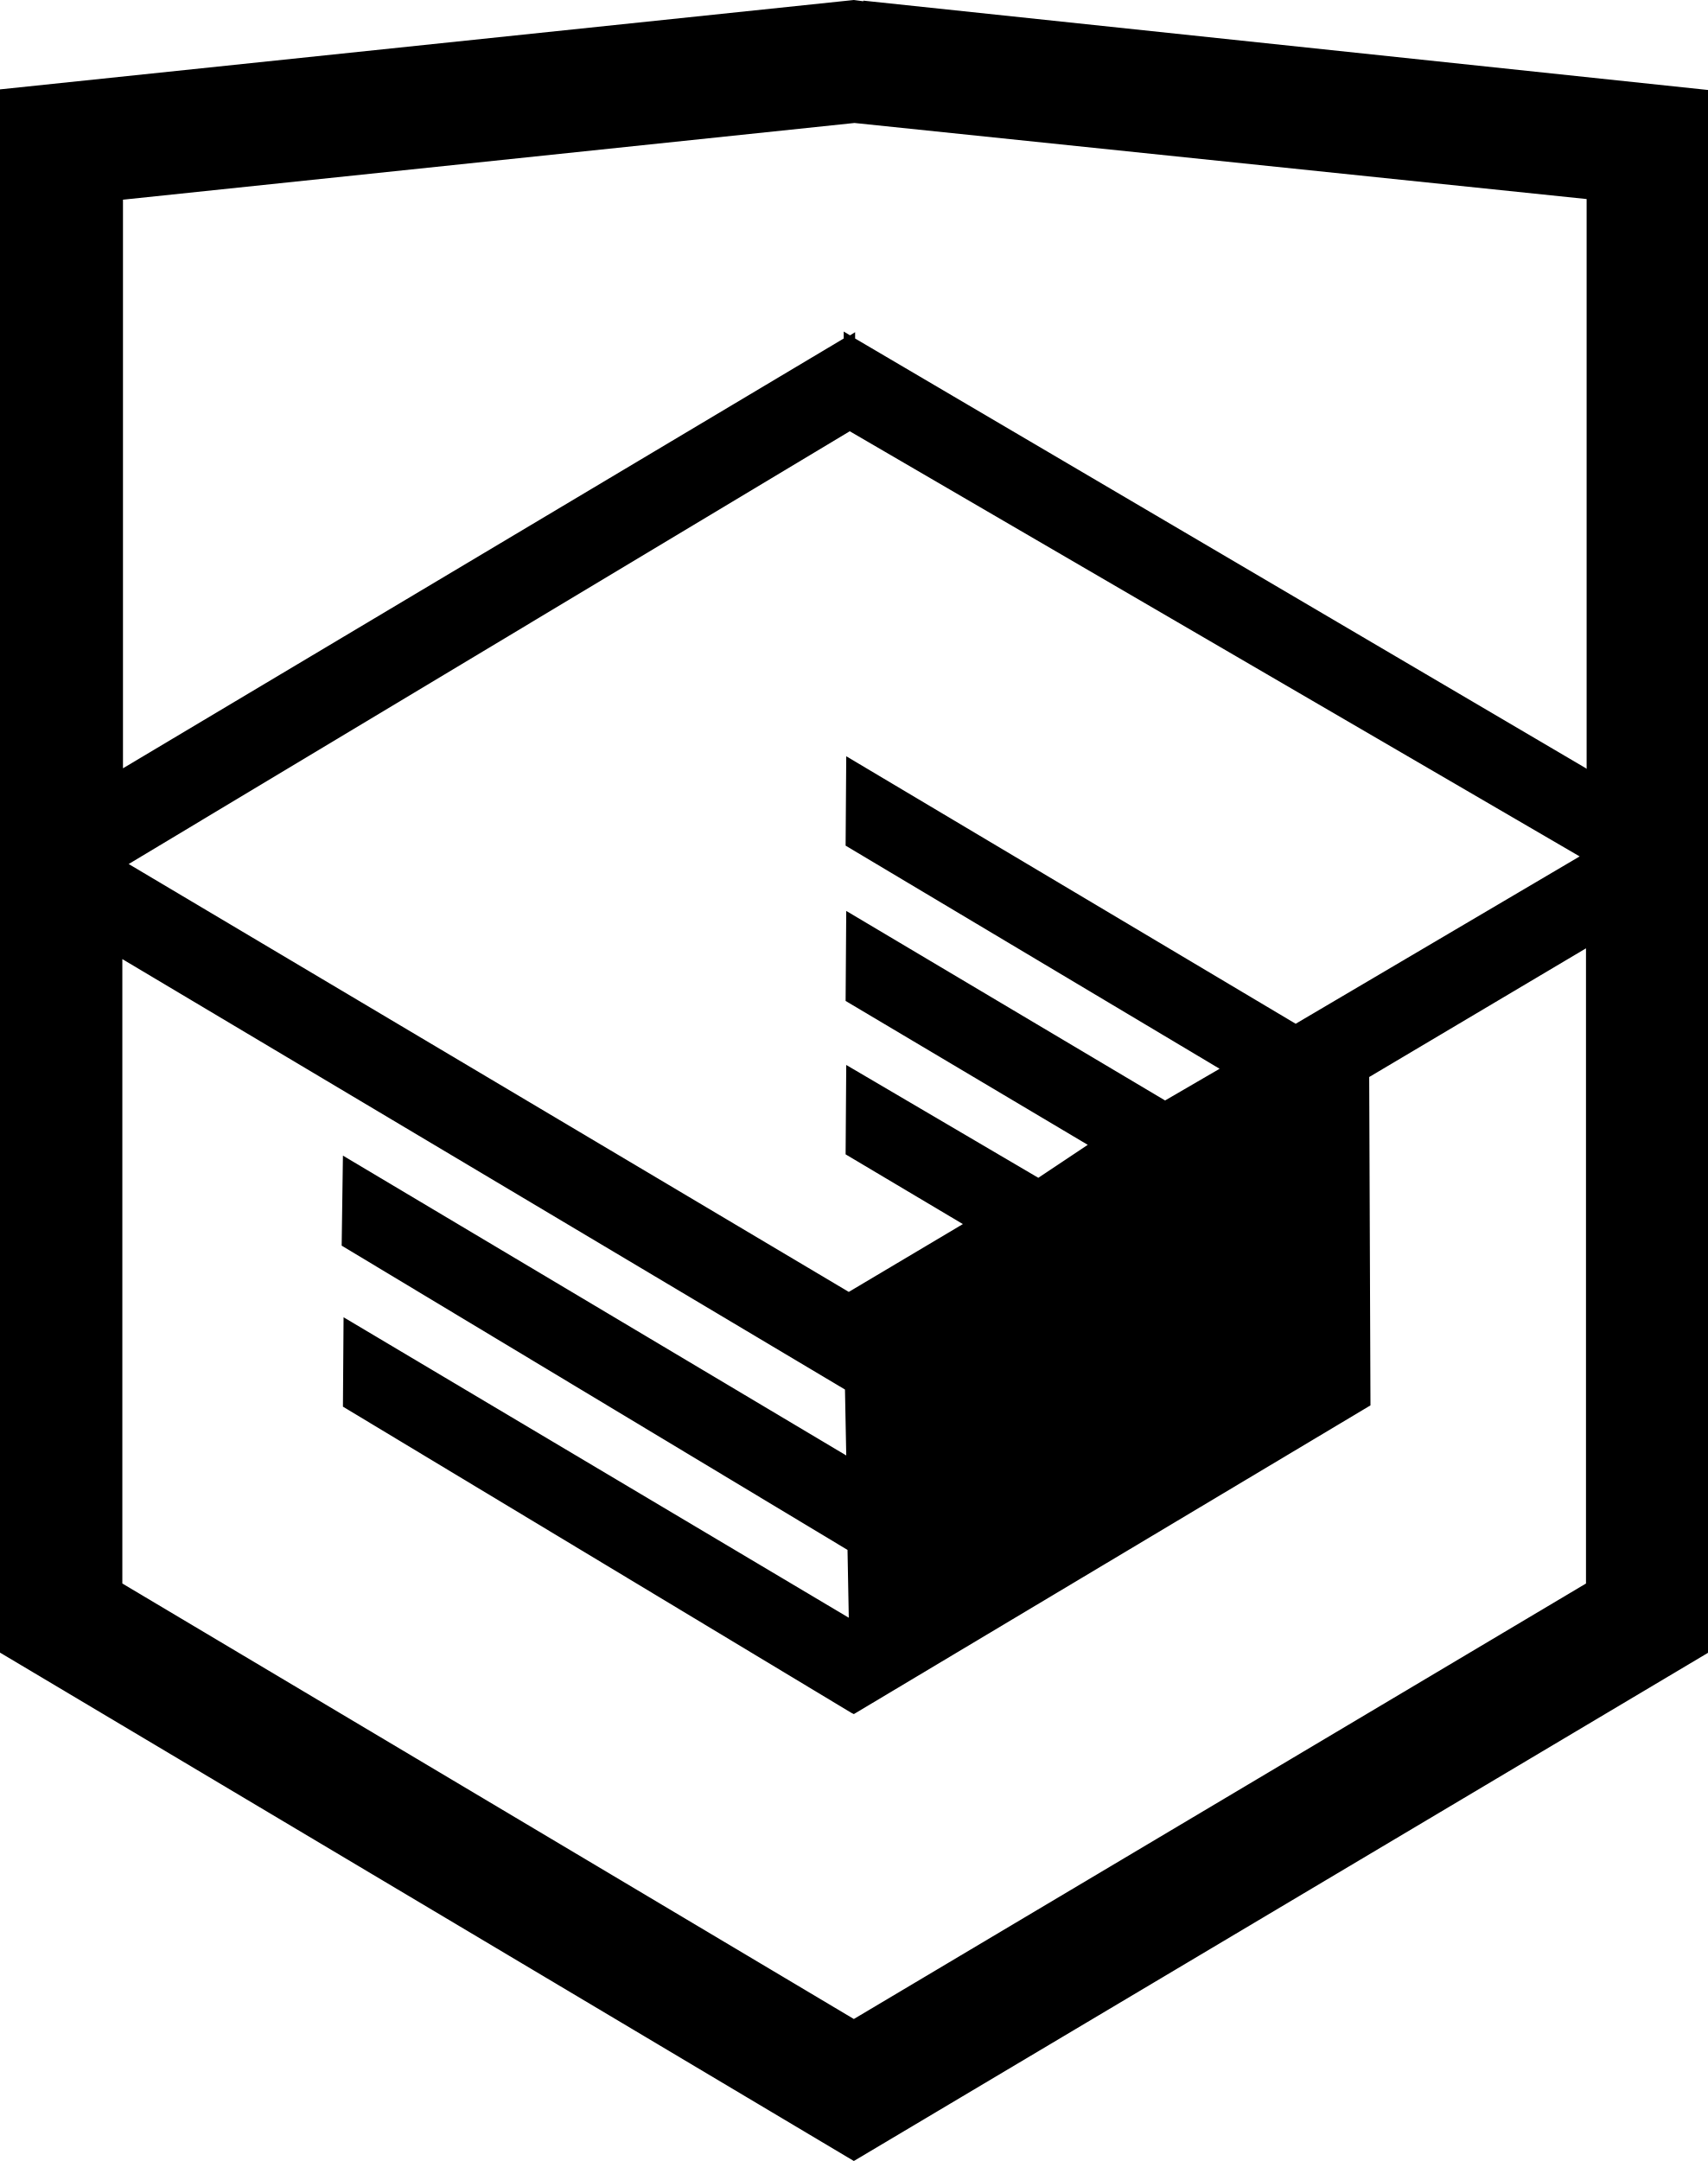
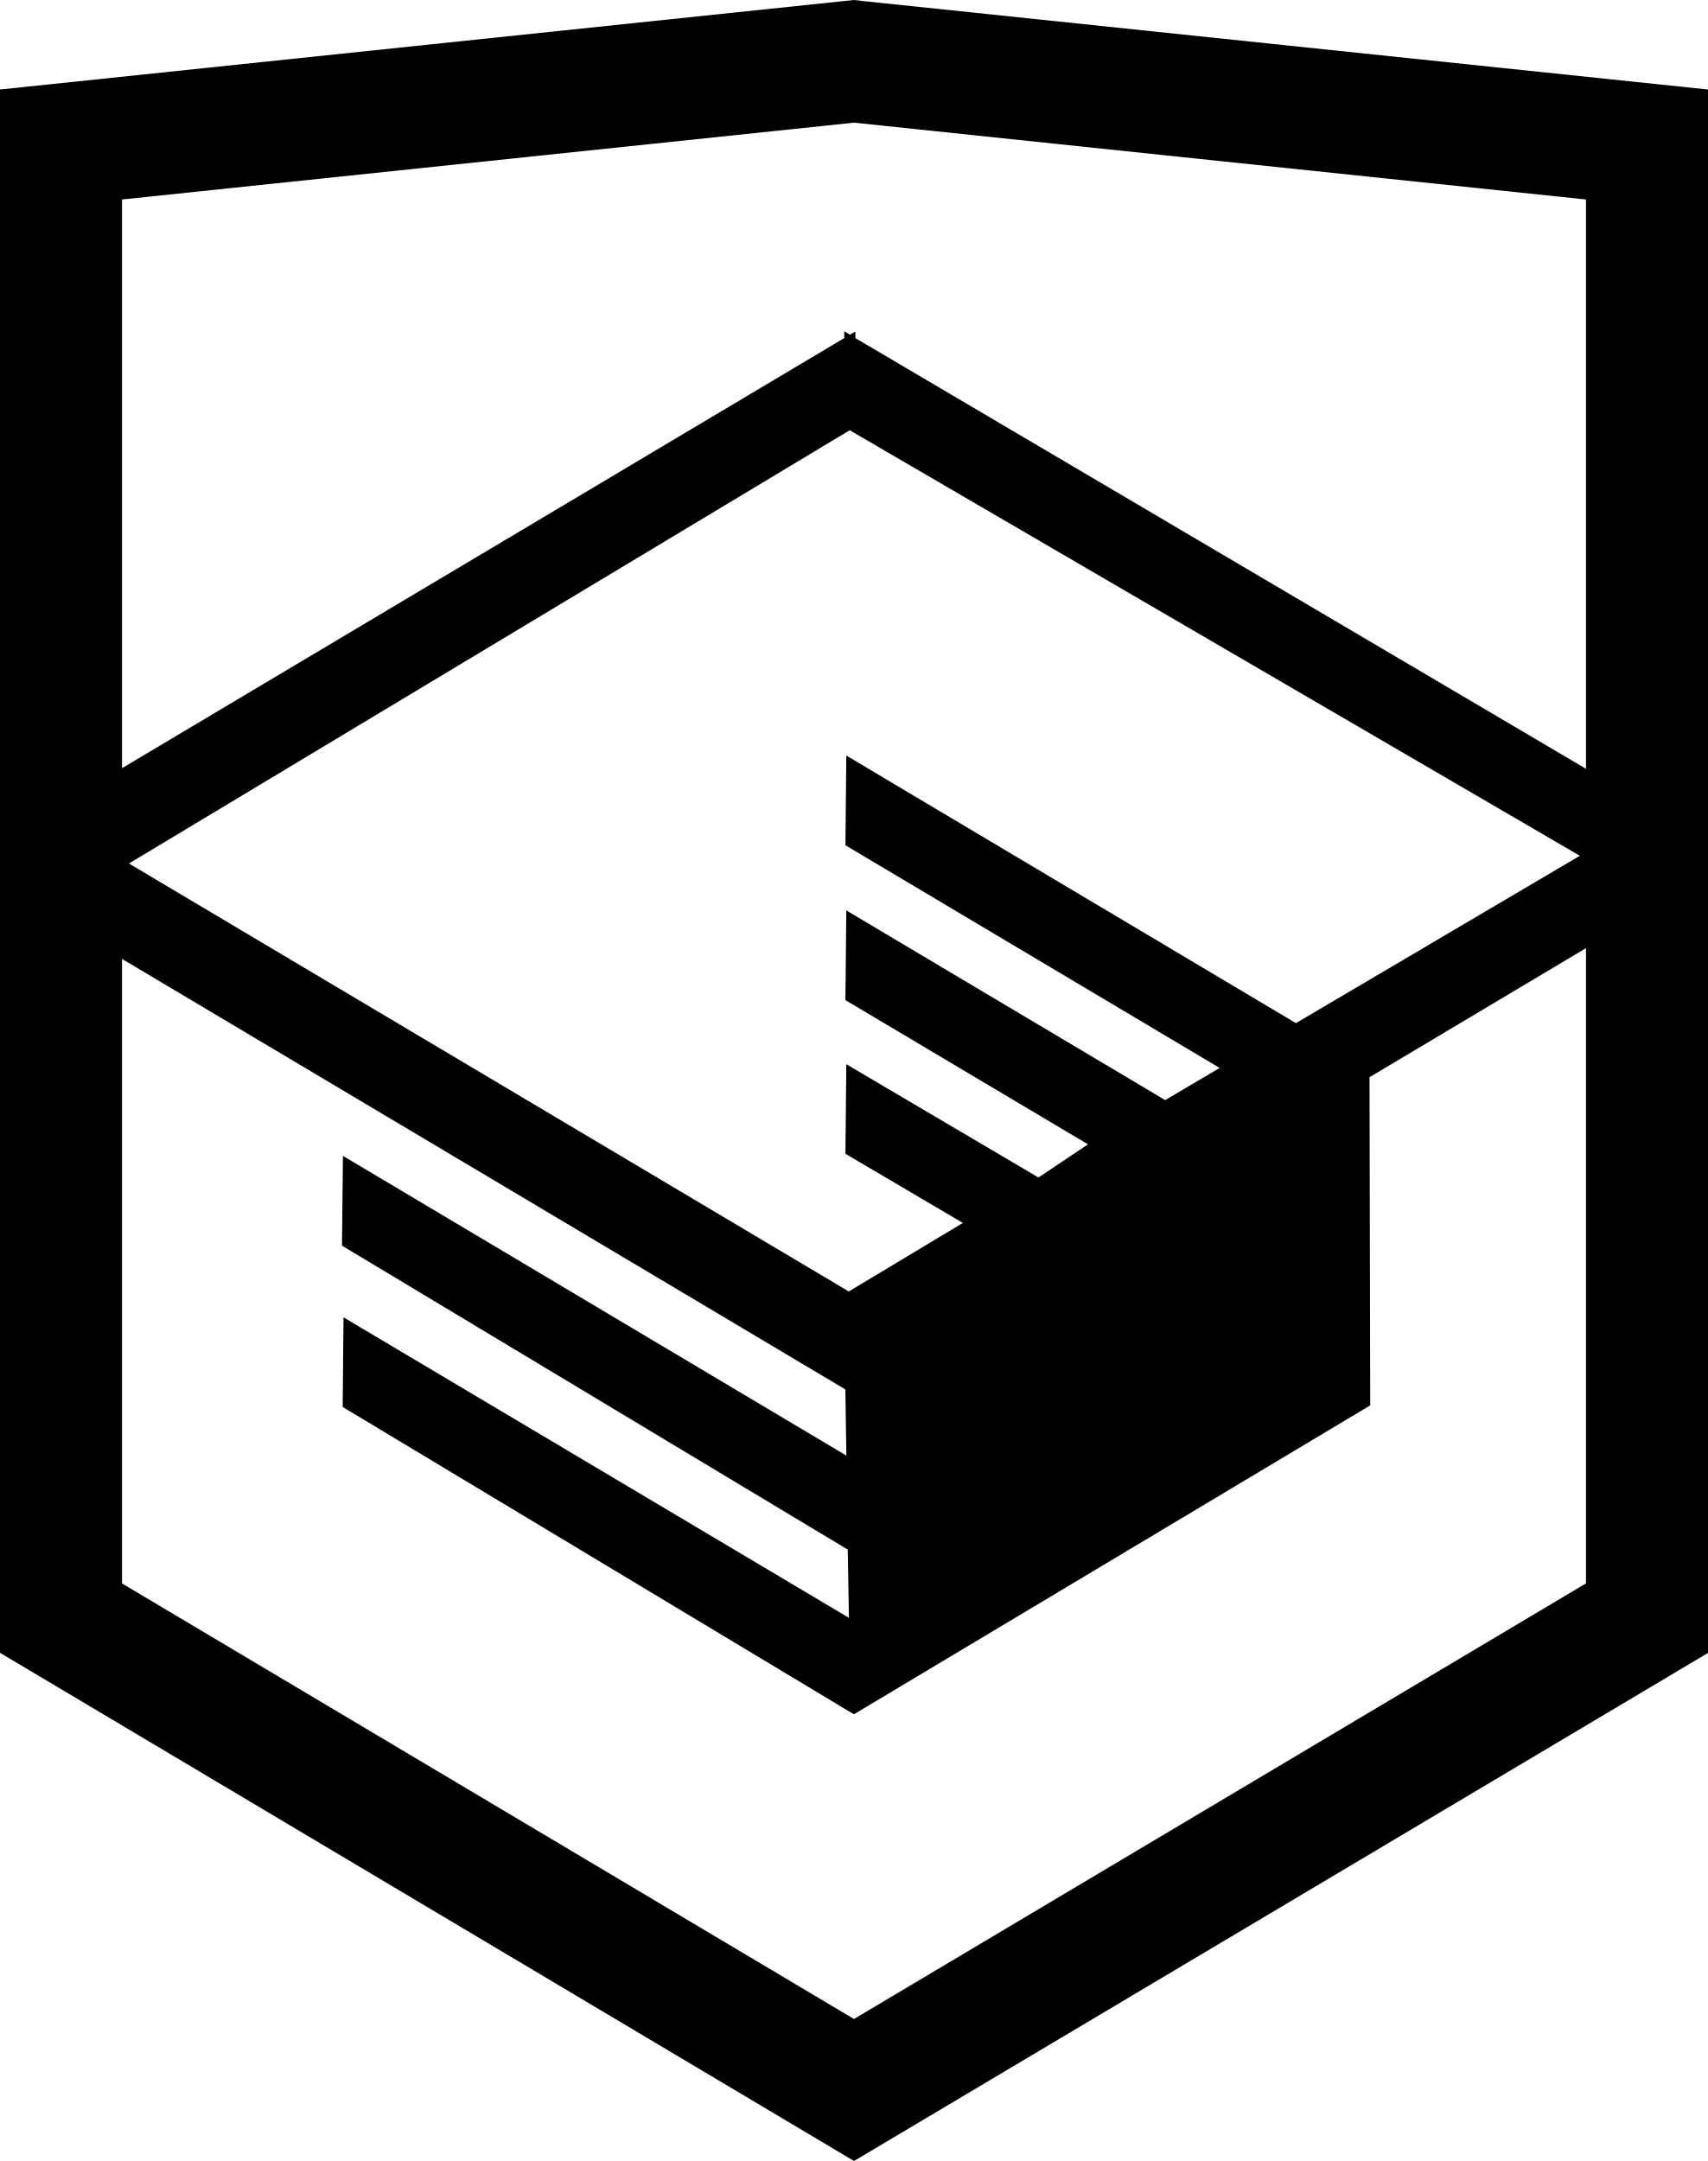
- <svg xmlns="http://www.w3.org/2000/svg" width="26.94" height="34.09">
-   <path d="M13.62.02L13.47 0 0 1.41v24.66l13.47 8.02L26.9 26.1l.05-.03V1.42L13.62.01zm11.4 12.1L13.49 5.34v-.1l-.08.05-.1-.06v.11L1.94 12.12V3.15l11.54-1.21 11.55 1.2v8.99zM13.4 6.8l11.52 6.71-4.48 2.64-7.09-4.22-.01 1.41 5.9 3.52-.86.5-5.03-2.99-.01 1.42 3.82 2.27-.78.52-3.03-1.78-.01 1.41 1.85 1.1-1.8 1.07-11.36-6.75L13.41 6.8zM1.93 15.13l11.4 6.79.02 1.04-7.94-4.73-.02 1.42 7.98 4.8.02 1.07-7.97-4.74-.01 1.41 8.02 4.83.04.02 8.15-4.87-.02-5.18 3.42-2.03v10.02l-11.55 6.87-11.54-6.87v-9.85z" />
+ <svg xmlns="http://www.w3.org/2000/svg" version="1.1" id="Layer_1" x="0px" y="0px" width="26.943px" height="34.09px" viewBox="0 0 26.943 34.09" enable-background="new 0 0 26.943 34.09" xml:space="preserve">
+   <path d="M13.62,0.017L13.472,0L0,1.412v24.661l13.473,8.017l13.43-7.99l0.042-0.025V1.412L13.62,0.017z M25.019,12.127L13.495,5.334 L13.494,5.23l-0.087,0.05l-0.088-0.056v0.109L1.925,12.118V3.147l11.548-1.212l11.547,1.212V12.127z M13.405,6.787L24.923,13.5 l-4.479,2.64l-7.093-4.221l-0.014,1.415l5.904,3.513l-0.86,0.507l-5.03-2.992l-0.014,1.415l3.827,2.275l-0.782,0.523l-3.031-1.787 l-0.014,1.413l1.853,1.091l-1.8,1.081L2.034,13.622L13.405,6.787z M1.925,15.127l11.411,6.791l0.016,1.044L5.41,18.234L5.395,19.65 l7.979,4.795l0.018,1.076l-7.973-4.74l-0.013,1.414l8.021,4.822l0.046,0.025l8.143-4.872l-0.011-5.177l3.415-2.036v10.021 L13.472,31.85L1.925,24.979V15.127z" />
</svg>
